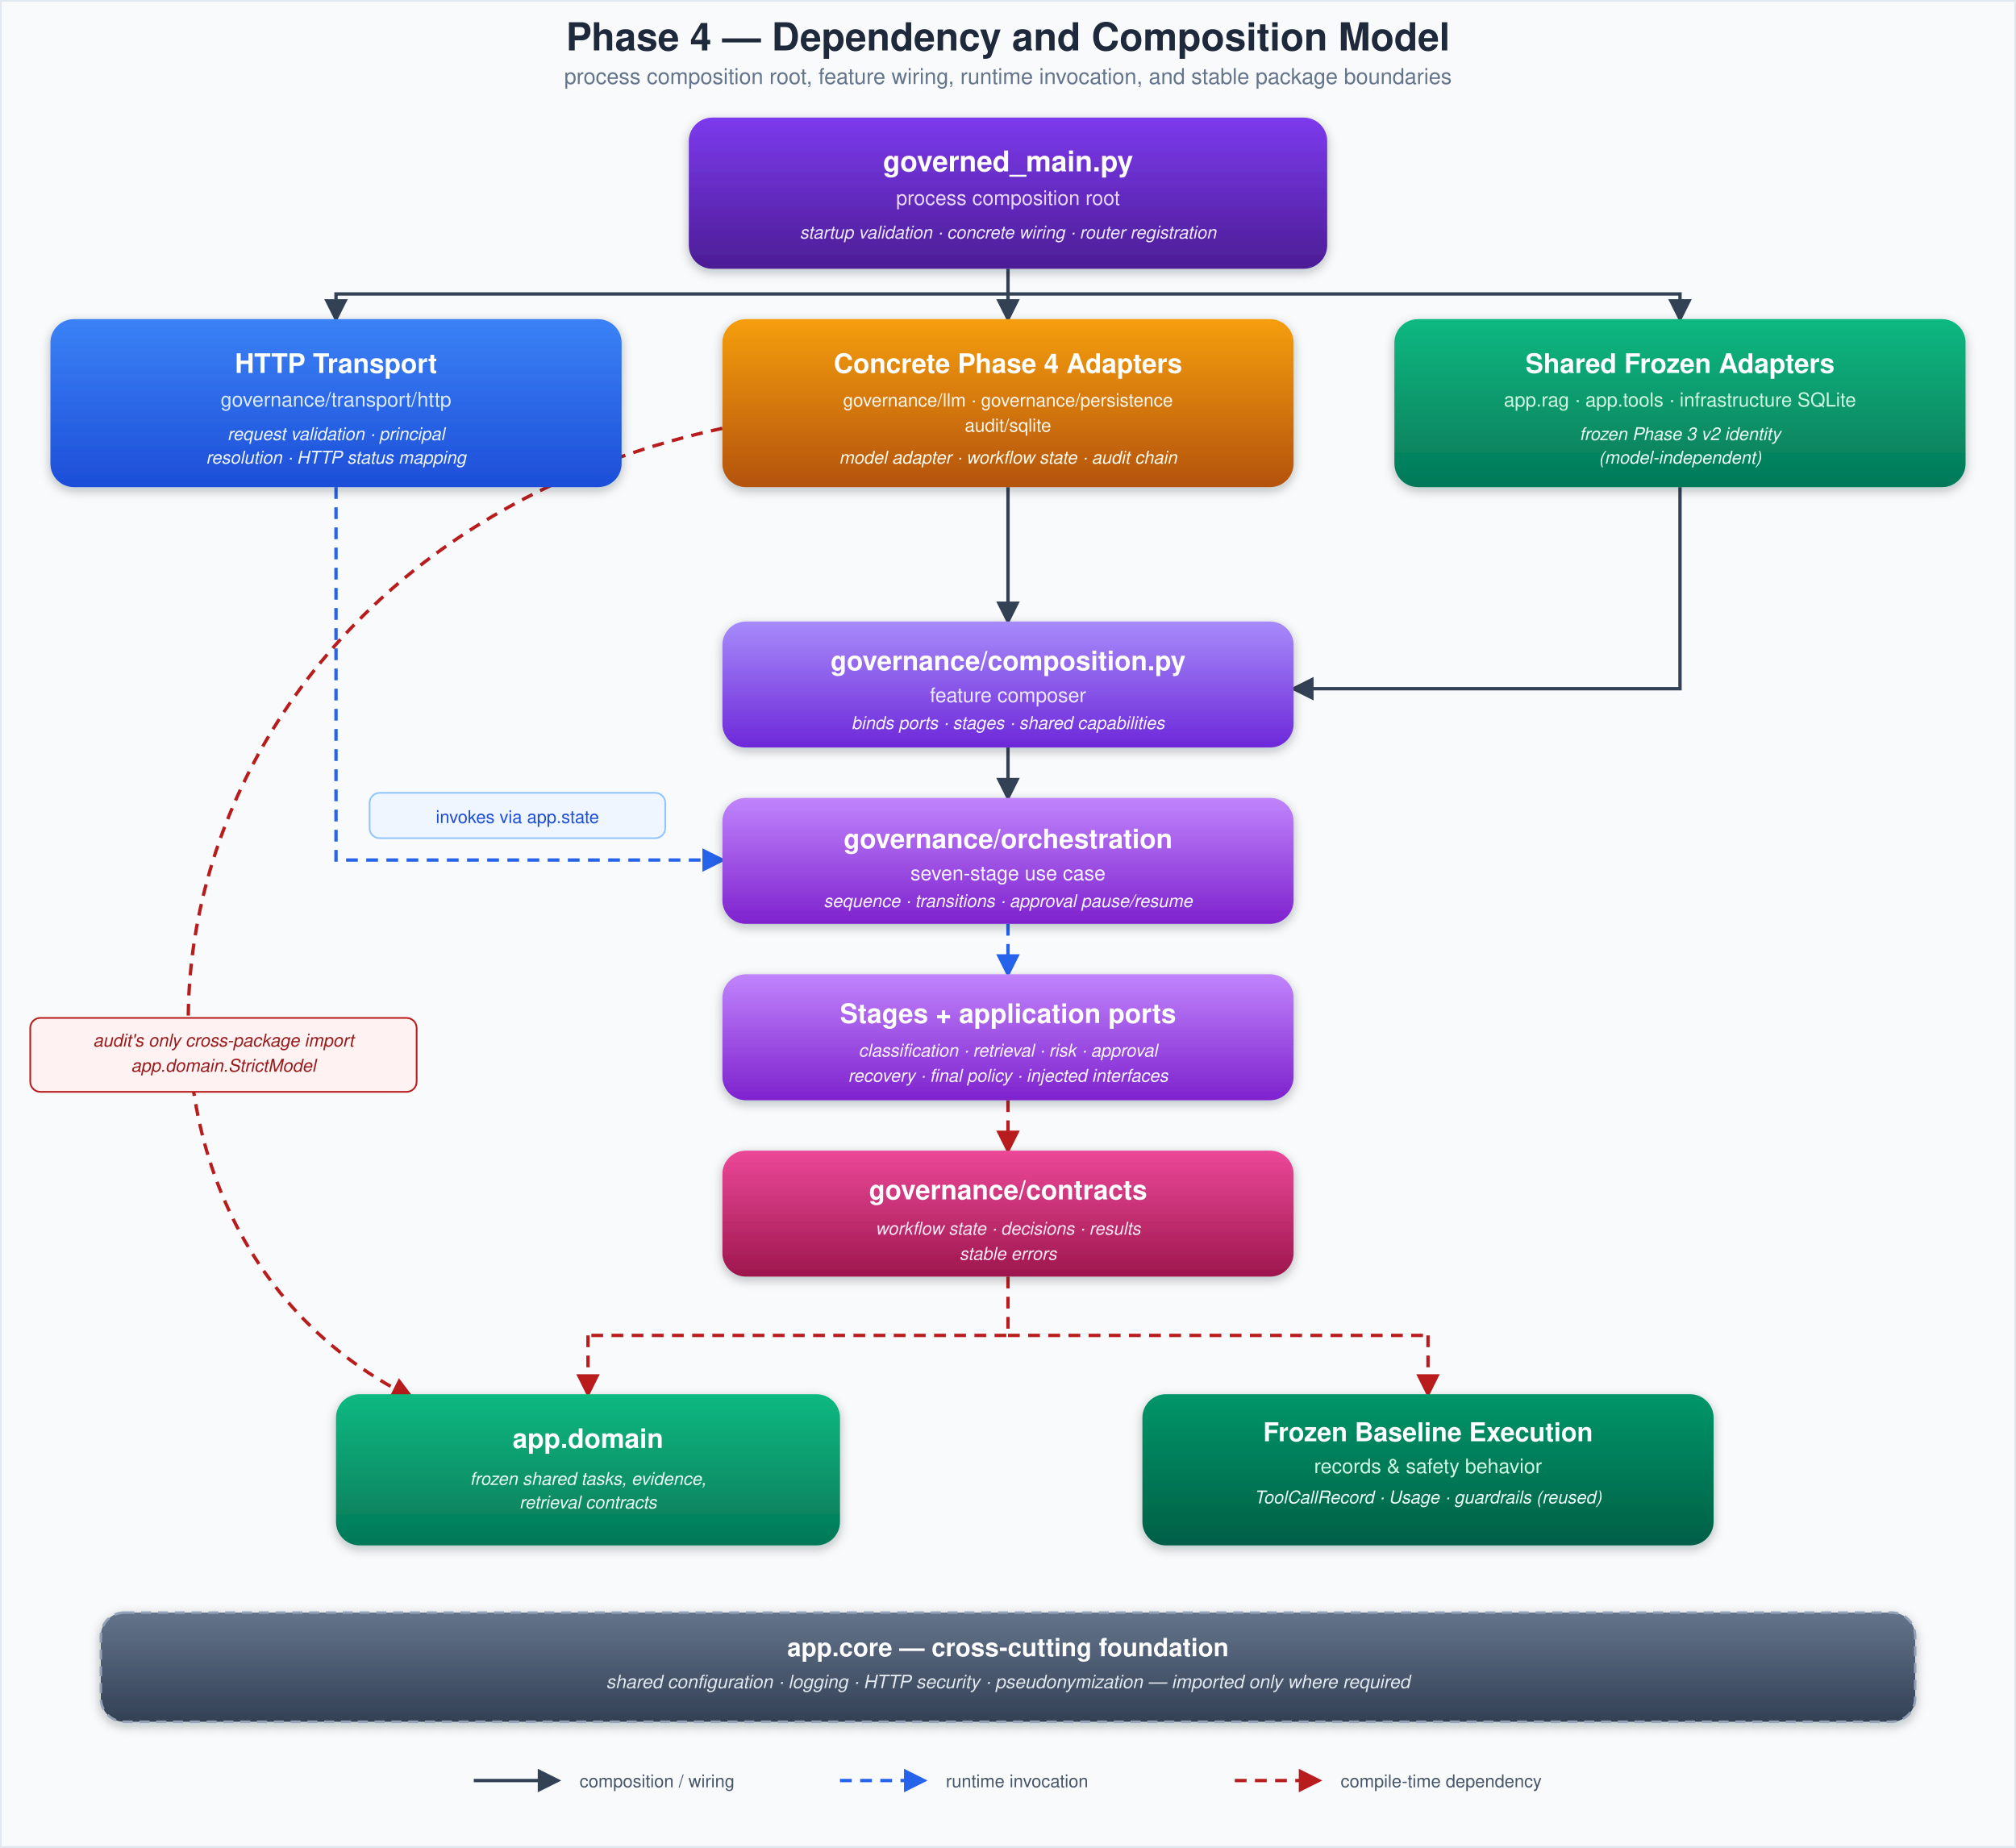
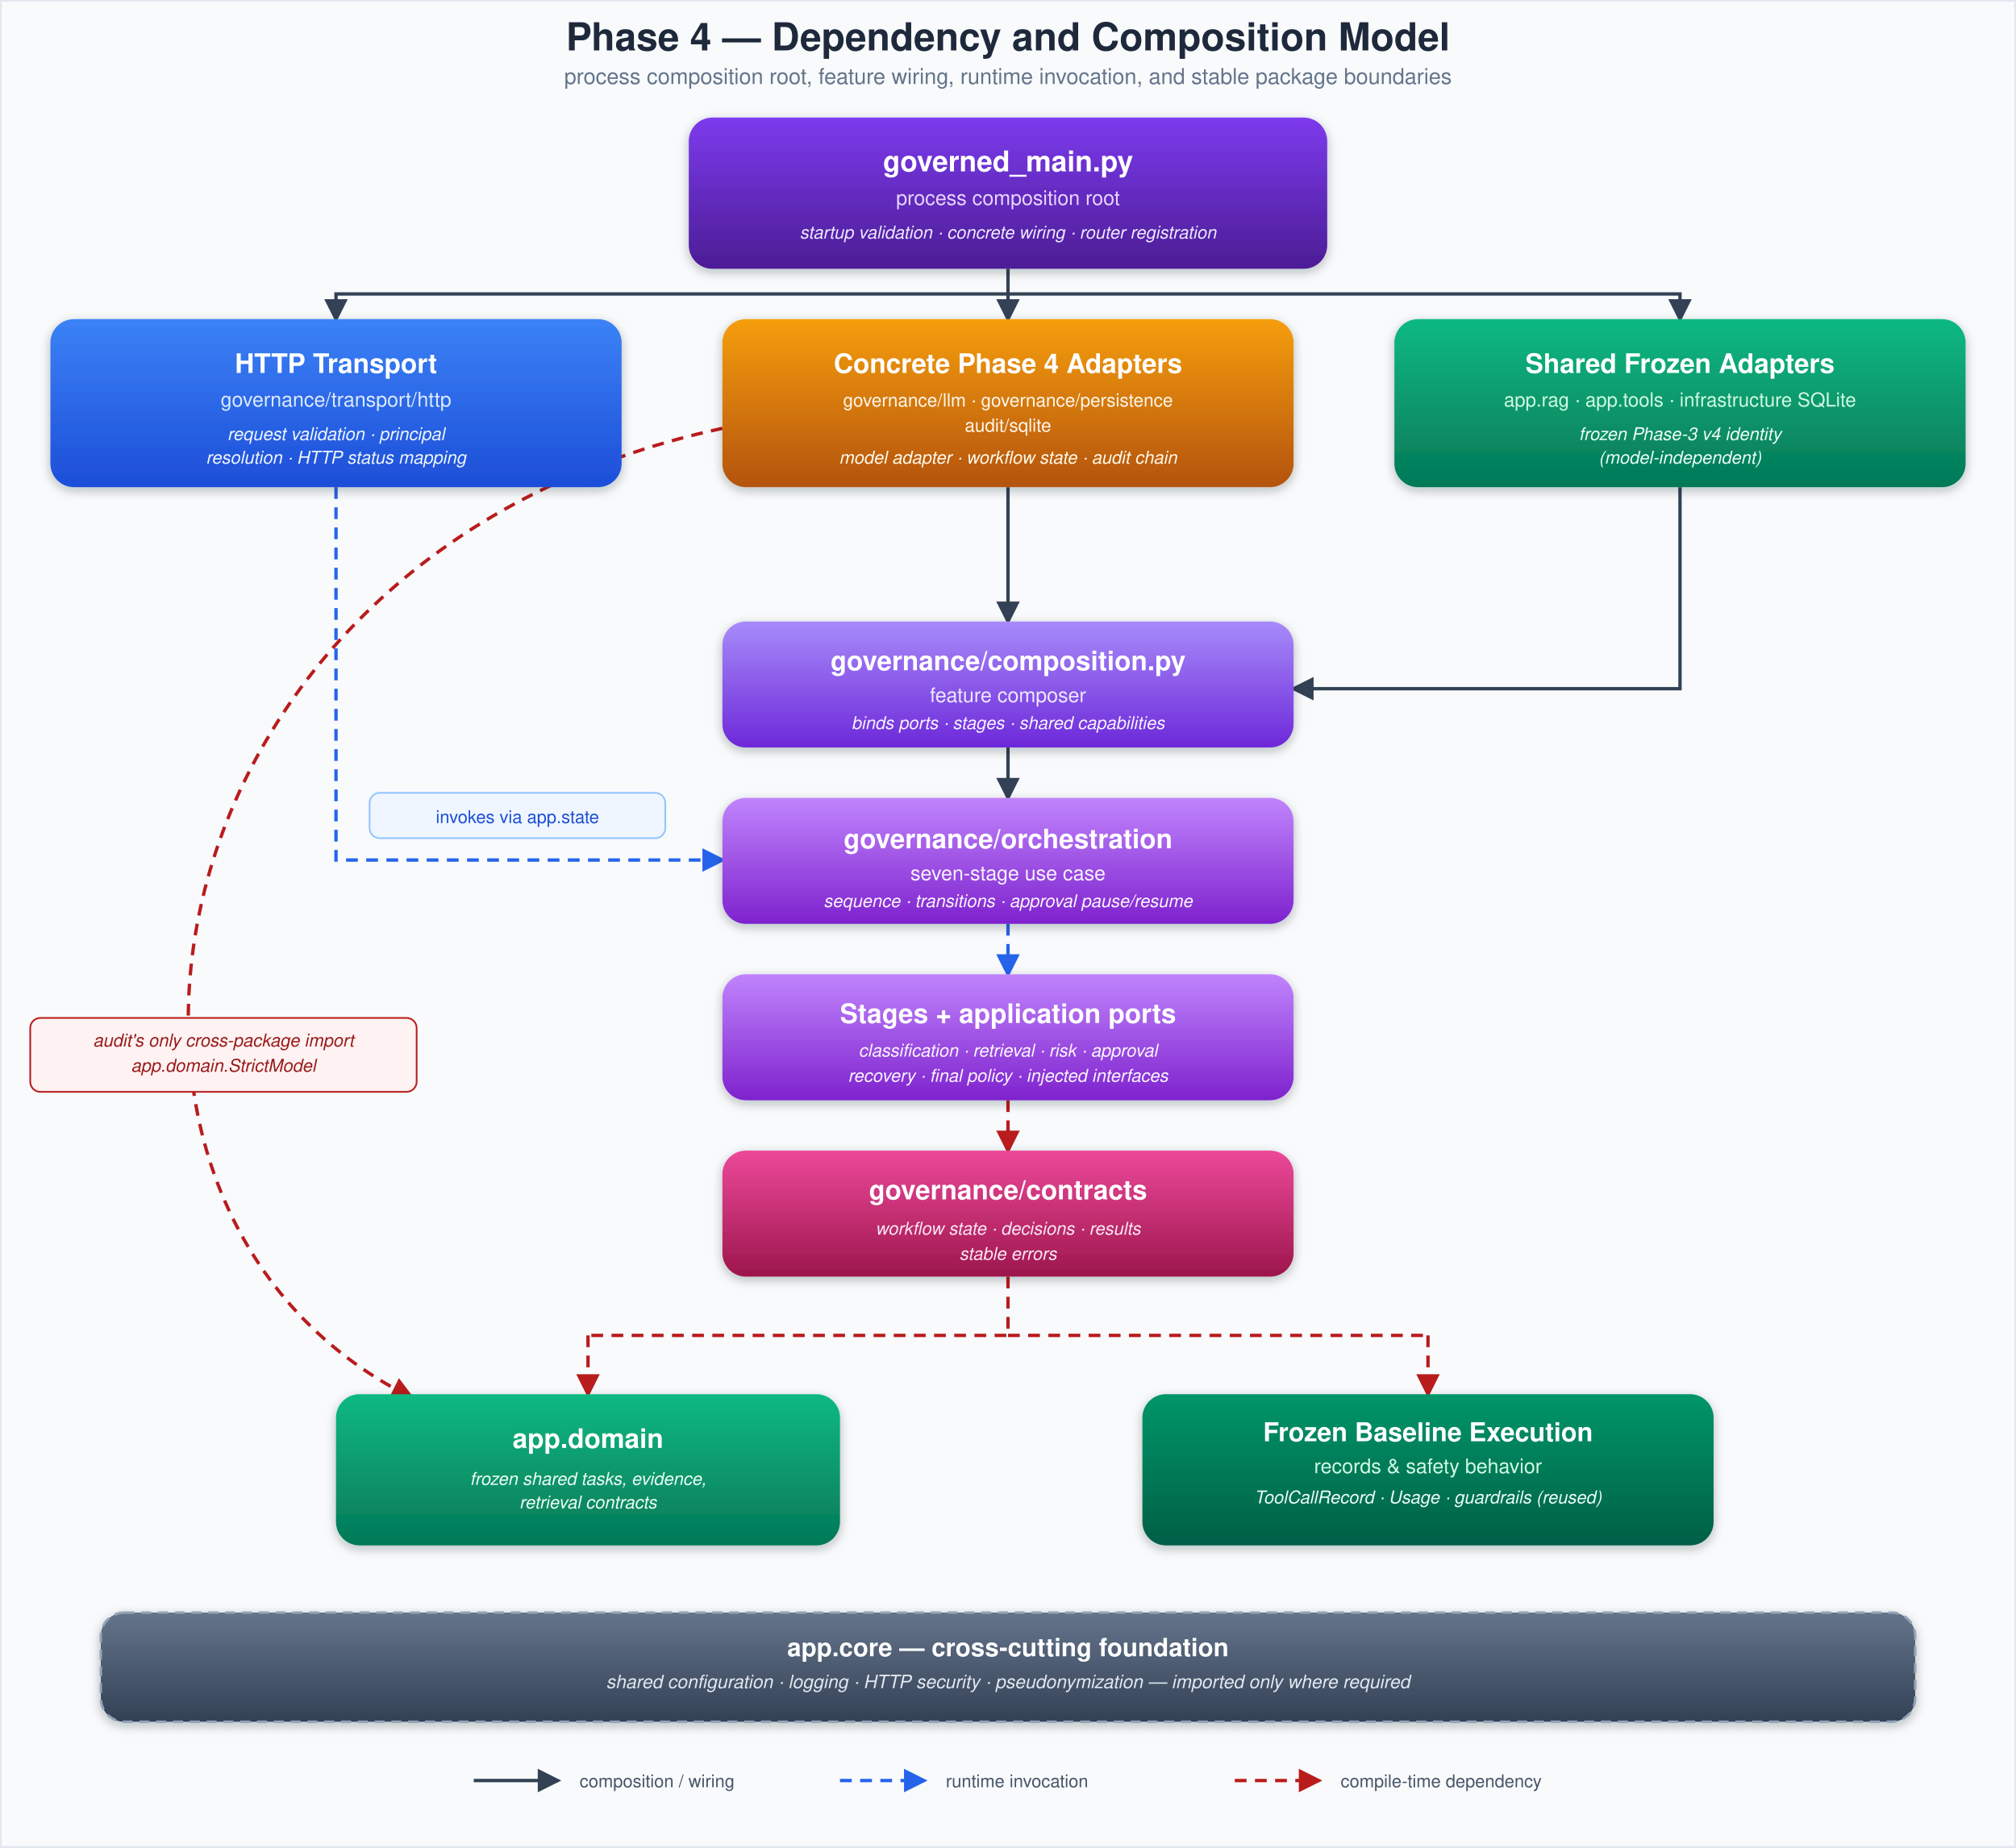
<svg xmlns="http://www.w3.org/2000/svg" width="1200" height="1100" viewBox="0 0 1200 1100" preserveAspectRatio="xMidYMid meet" font-family="'Segoe UI', Helvetica, Arial, sans-serif" role="img" aria-labelledby="diagram-title diagram-description">
  <defs>
    <linearGradient id="gradIndigo" x1="0" y1="0" x2="0" y2="1">
      <stop offset="0%" stop-color="#7C3AED" />
      <stop offset="100%" stop-color="#4C1D95" />
    </linearGradient>
    <linearGradient id="gradBlue" x1="0" y1="0" x2="0" y2="1">
      <stop offset="0%" stop-color="#3B82F6" />
      <stop offset="100%" stop-color="#1D4ED8" />
    </linearGradient>
    <linearGradient id="gradAmber" x1="0" y1="0" x2="0" y2="1">
      <stop offset="0%" stop-color="#F59E0B" />
      <stop offset="100%" stop-color="#B45309" />
    </linearGradient>
    <linearGradient id="gradGreen" x1="0" y1="0" x2="0" y2="1">
      <stop offset="0%" stop-color="#10B981" />
      <stop offset="100%" stop-color="#047857" />
    </linearGradient>
    <linearGradient id="gradGreenDark" x1="0" y1="0" x2="0" y2="1">
      <stop offset="0%" stop-color="#059669" />
      <stop offset="100%" stop-color="#065F46" />
    </linearGradient>
    <linearGradient id="gradViolet" x1="0" y1="0" x2="0" y2="1">
      <stop offset="0%" stop-color="#A78BFA" />
      <stop offset="100%" stop-color="#6D28D9" />
    </linearGradient>
    <linearGradient id="gradViolet2" x1="0" y1="0" x2="0" y2="1">
      <stop offset="0%" stop-color="#C084FC" />
      <stop offset="100%" stop-color="#7E22CE" />
    </linearGradient>
    <linearGradient id="gradPink" x1="0" y1="0" x2="0" y2="1">
      <stop offset="0%" stop-color="#EC4899" />
      <stop offset="100%" stop-color="#9D174D" />
    </linearGradient>
    <linearGradient id="gradGray" x1="0" y1="0" x2="0" y2="1">
      <stop offset="0%" stop-color="#64748B" />
      <stop offset="100%" stop-color="#334155" />
    </linearGradient>
    <filter id="shadow" x="-30%" y="-30%" width="160%" height="160%">
      <feDropShadow dx="0" dy="2" stdDeviation="3" flood-color="#0f172a" flood-opacity="0.28" />
    </filter>
    <marker id="arrow" viewBox="0 0 10 10" refX="8.5" refY="5" markerWidth="7" markerHeight="7" orient="auto-start-reverse">
      <path d="M0,0 L10,5 L0,10 z" fill="#334155" />
    </marker>
    <marker id="arrowRed" viewBox="0 0 10 10" refX="8.5" refY="5" markerWidth="7" markerHeight="7" orient="auto-start-reverse">
      <path d="M0,0 L10,5 L0,10 z" fill="#B91C1C" />
    </marker>
    <marker id="arrowBlue" viewBox="0 0 10 10" refX="8.5" refY="5" markerWidth="7" markerHeight="7" orient="auto-start-reverse">
      <path d="M0,0 L10,5 L0,10 z" fill="#2563EB" />
    </marker>
  </defs>
  <rect x="0" y="0" width="1200" height="1100" fill="#F8FAFC" />
  <rect x="0" y="0" width="1200" height="1100" fill="none" stroke="#E2E8F0" stroke-width="2" />
  <text x="600" y="30" text-anchor="middle" font-size="23" font-weight="700" fill="#1E293B">Phase 4 — Dependency and Composition Model</text>
  <text x="600" y="50" text-anchor="middle" font-size="13" fill="#64748B">process composition root, feature wiring, runtime invocation, and stable package boundaries</text>
  <g stroke="#334155" stroke-width="2" fill="none">
    <polyline points="600,160 600,175 200,175 200,190" marker-end="url(#arrow)" />
    <polyline points="600,175 600,190" marker-end="url(#arrow)" />
    <polyline points="600,175 1000,175 1000,190" marker-end="url(#arrow)" />
    <line x1="600" y1="290" x2="600" y2="370" marker-end="url(#arrow)" />
    <polyline points="1000,290 1000,410 770,410" marker-end="url(#arrow)" />
    <line x1="600" y1="445" x2="600" y2="475" marker-end="url(#arrow)" />
  </g>
  <line x1="600" y1="550" x2="600" y2="580" fill="none" stroke="#2563EB" stroke-width="2" stroke-dasharray="7,5" marker-end="url(#arrowBlue)" />
  <line x1="600" y1="655" x2="600" y2="685" fill="none" stroke="#B91C1C" stroke-width="2" stroke-dasharray="7,5" marker-end="url(#arrowRed)" />
  <g stroke="#B91C1C" stroke-width="2" stroke-dasharray="7,5" fill="none">
    <polyline points="600,760 600,795 350,795" />
    <polyline points="600,795 850,795" />
    <polyline points="350,795 350,830" marker-end="url(#arrowRed)" />
    <polyline points="850,795 850,830" marker-end="url(#arrowRed)" />
  </g>
  <polyline points="200,290 200,512 430,512" fill="none" stroke="#2563EB" stroke-width="2" stroke-dasharray="7,5" marker-end="url(#arrowBlue)" />
  <rect x="220" y="472" width="176" height="27" rx="6" fill="#EFF6FF" stroke="#93C5FD" />
  <text x="308" y="490" text-anchor="middle" font-size="10.5" fill="#1D4ED8">invokes via app.state</text>
  <path d="M 430,255 C 80,330 20,720 245,832" fill="none" stroke="#B91C1C" stroke-width="2" stroke-dasharray="7,5" marker-end="url(#arrowRed)" />
  <rect x="18" y="606" width="230" height="44" rx="6" fill="#FEF2F2" stroke="#B91C1C" stroke-width="1" />
  <text x="133" y="623" text-anchor="middle" font-size="10.5" fill="#991B1B" font-style="italic">audit's only cross-package import</text>
  <text x="133" y="638" text-anchor="middle" font-size="10.5" fill="#991B1B" font-style="italic">app.domain.StrictModel</text>
  <g filter="url(#shadow)">
    <rect x="410" y="70" width="380" height="90" rx="14" fill="url(#gradIndigo)" />
  </g>
  <text x="600" y="102" text-anchor="middle" font-size="17" font-weight="700" fill="#FFFFFF">governed_main.py</text>
  <text x="600" y="122" text-anchor="middle" font-size="12" fill="#E9D5FF">process composition root</text>
  <text x="600" y="142" text-anchor="middle" font-size="10.5" fill="#EDE9FE" font-style="italic">startup validation · concrete wiring · router registration</text>
  <g filter="url(#shadow)">
    <rect x="30" y="190" width="340" height="100" rx="14" fill="url(#gradBlue)" />
  </g>
  <text x="200" y="222" text-anchor="middle" font-size="16" font-weight="700" fill="#FFFFFF">HTTP Transport</text>
  <text x="200" y="242" text-anchor="middle" font-size="12" fill="#DBEAFE">governance/transport/http</text>
  <text x="200" y="262" text-anchor="middle" font-size="10.5" fill="#EFF6FF" font-style="italic">request validation · principal</text>
  <text x="200" y="276" text-anchor="middle" font-size="10.5" fill="#EFF6FF" font-style="italic">resolution · HTTP status mapping</text>
  <g filter="url(#shadow)">
    <rect x="430" y="190" width="340" height="100" rx="14" fill="url(#gradAmber)" />
  </g>
  <text x="600" y="222" text-anchor="middle" font-size="16" font-weight="700" fill="#FFFFFF">Concrete Phase 4 Adapters</text>
  <text x="600" y="242" text-anchor="middle" font-size="10.8" fill="#FFF7ED">governance/llm · governance/persistence</text>
  <text x="600" y="257" text-anchor="middle" font-size="10.8" fill="#FFF7ED">audit/sqlite</text>
  <text x="600" y="276" text-anchor="middle" font-size="10.5" fill="#FFFBEB" font-style="italic">model adapter · workflow state · audit chain</text>
  <g filter="url(#shadow)">
    <rect x="830" y="190" width="340" height="100" rx="14" fill="url(#gradGreen)" />
  </g>
  <text x="1000" y="222" text-anchor="middle" font-size="16" font-weight="700" fill="#FFFFFF">Shared Frozen Adapters</text>
  <text x="1000" y="242" text-anchor="middle" font-size="11.5" fill="#D1FAE5">app.rag · app.tools · infrastructure SQLite</text>
-   <text x="1000" y="262" text-anchor="middle" font-size="10.5" fill="#ECFDF5" font-style="italic">frozen Phase 3 v2 identity</text>
+   <text x="1000" y="262" text-anchor="middle" font-size="10.5" fill="#ECFDF5" font-style="italic">frozen Phase-3 v4 identity</text>
  <text x="1000" y="276" text-anchor="middle" font-size="10.5" fill="#ECFDF5" font-style="italic">(model-independent)</text>
  <g filter="url(#shadow)">
    <rect x="430" y="370" width="340" height="75" rx="14" fill="url(#gradViolet)" />
  </g>
  <text x="600" y="399" text-anchor="middle" font-size="16" font-weight="700" fill="#FFFFFF">governance/composition.py</text>
  <text x="600" y="418" text-anchor="middle" font-size="12" fill="#EDE9FE">feature composer</text>
  <text x="600" y="434" text-anchor="middle" font-size="10.5" fill="#F5F3FF" font-style="italic">binds ports · stages · shared capabilities</text>
  <g filter="url(#shadow)">
    <rect x="430" y="475" width="340" height="75" rx="14" fill="url(#gradViolet2)" />
  </g>
  <text x="600" y="505" text-anchor="middle" font-size="16" font-weight="700" fill="#FFFFFF">governance/orchestration</text>
  <text x="600" y="524" text-anchor="middle" font-size="12" fill="#F5F3FF">seven-stage use case</text>
  <text x="600" y="540" text-anchor="middle" font-size="10.5" fill="#FAF5FF" font-style="italic">sequence · transitions · approval pause/resume</text>
  <g filter="url(#shadow)">
    <rect x="430" y="580" width="340" height="75" rx="14" fill="url(#gradViolet2)" />
  </g>
  <text x="600" y="609" text-anchor="middle" font-size="16" font-weight="700" fill="#FFFFFF">Stages + application ports</text>
  <text x="600" y="629" text-anchor="middle" font-size="10.5" fill="#FAF5FF" font-style="italic">classification · retrieval · risk · approval</text>
  <text x="600" y="644" text-anchor="middle" font-size="10.5" fill="#FAF5FF" font-style="italic">recovery · final policy · injected interfaces</text>
  <g filter="url(#shadow)">
    <rect x="430" y="685" width="340" height="75" rx="14" fill="url(#gradPink)" />
  </g>
  <text x="600" y="714" text-anchor="middle" font-size="16" font-weight="700" fill="#FFFFFF">governance/contracts</text>
  <text x="600" y="735" text-anchor="middle" font-size="10.5" fill="#FCE7F3" font-style="italic">workflow state · decisions · results</text>
  <text x="600" y="750" text-anchor="middle" font-size="10.5" fill="#FCE7F3" font-style="italic">stable errors</text>
  <g filter="url(#shadow)">
    <rect x="200" y="830" width="300" height="90" rx="14" fill="url(#gradGreen)" />
  </g>
  <text x="350" y="862" text-anchor="middle" font-size="16" font-weight="700" fill="#FFFFFF">app.domain</text>
  <text x="350" y="884" text-anchor="middle" font-size="10.5" fill="#ECFDF5" font-style="italic">frozen shared tasks, evidence,</text>
  <text x="350" y="898" text-anchor="middle" font-size="10.5" fill="#ECFDF5" font-style="italic">retrieval contracts</text>
  <g filter="url(#shadow)">
    <rect x="680" y="830" width="340" height="90" rx="14" fill="url(#gradGreenDark)" />
  </g>
  <text x="850" y="858" text-anchor="middle" font-size="15.5" font-weight="700" fill="#FFFFFF">Frozen Baseline Execution</text>
  <text x="850" y="877" text-anchor="middle" font-size="12" fill="#D1FAE5">records &amp; safety behavior</text>
  <text x="850" y="895" text-anchor="middle" font-size="10.5" fill="#ECFDF5" font-style="italic">ToolCallRecord · Usage · guardrails (reused)</text>
  <g filter="url(#shadow)">
    <rect x="60" y="960" width="1080" height="65" rx="14" fill="url(#gradGray)" stroke="#94A3B8" stroke-width="1.5" stroke-dasharray="6,4" />
  </g>
  <text x="600" y="986" text-anchor="middle" font-size="15" font-weight="700" fill="#FFFFFF">app.core — cross-cutting foundation</text>
  <text x="600" y="1005" text-anchor="middle" font-size="11" fill="#E2E8F0" font-style="italic">shared configuration · logging · HTTP security · pseudonymization — imported only where required</text>
  <g font-size="10.5" fill="#475569">
    <line x1="282" y1="1060" x2="332" y2="1060" stroke="#334155" stroke-width="2" marker-end="url(#arrow)" />
    <text x="345" y="1064">composition / wiring</text>
    <line x1="500" y1="1060" x2="550" y2="1060" stroke="#2563EB" stroke-width="2" stroke-dasharray="7,5" marker-end="url(#arrowBlue)" />
    <text x="563" y="1064">runtime invocation</text>
    <line x1="735" y1="1060" x2="785" y2="1060" stroke="#B91C1C" stroke-width="2" stroke-dasharray="7,5" marker-end="url(#arrowRed)" />
    <text x="798" y="1064">compile-time dependency</text>
  </g>
</svg>
